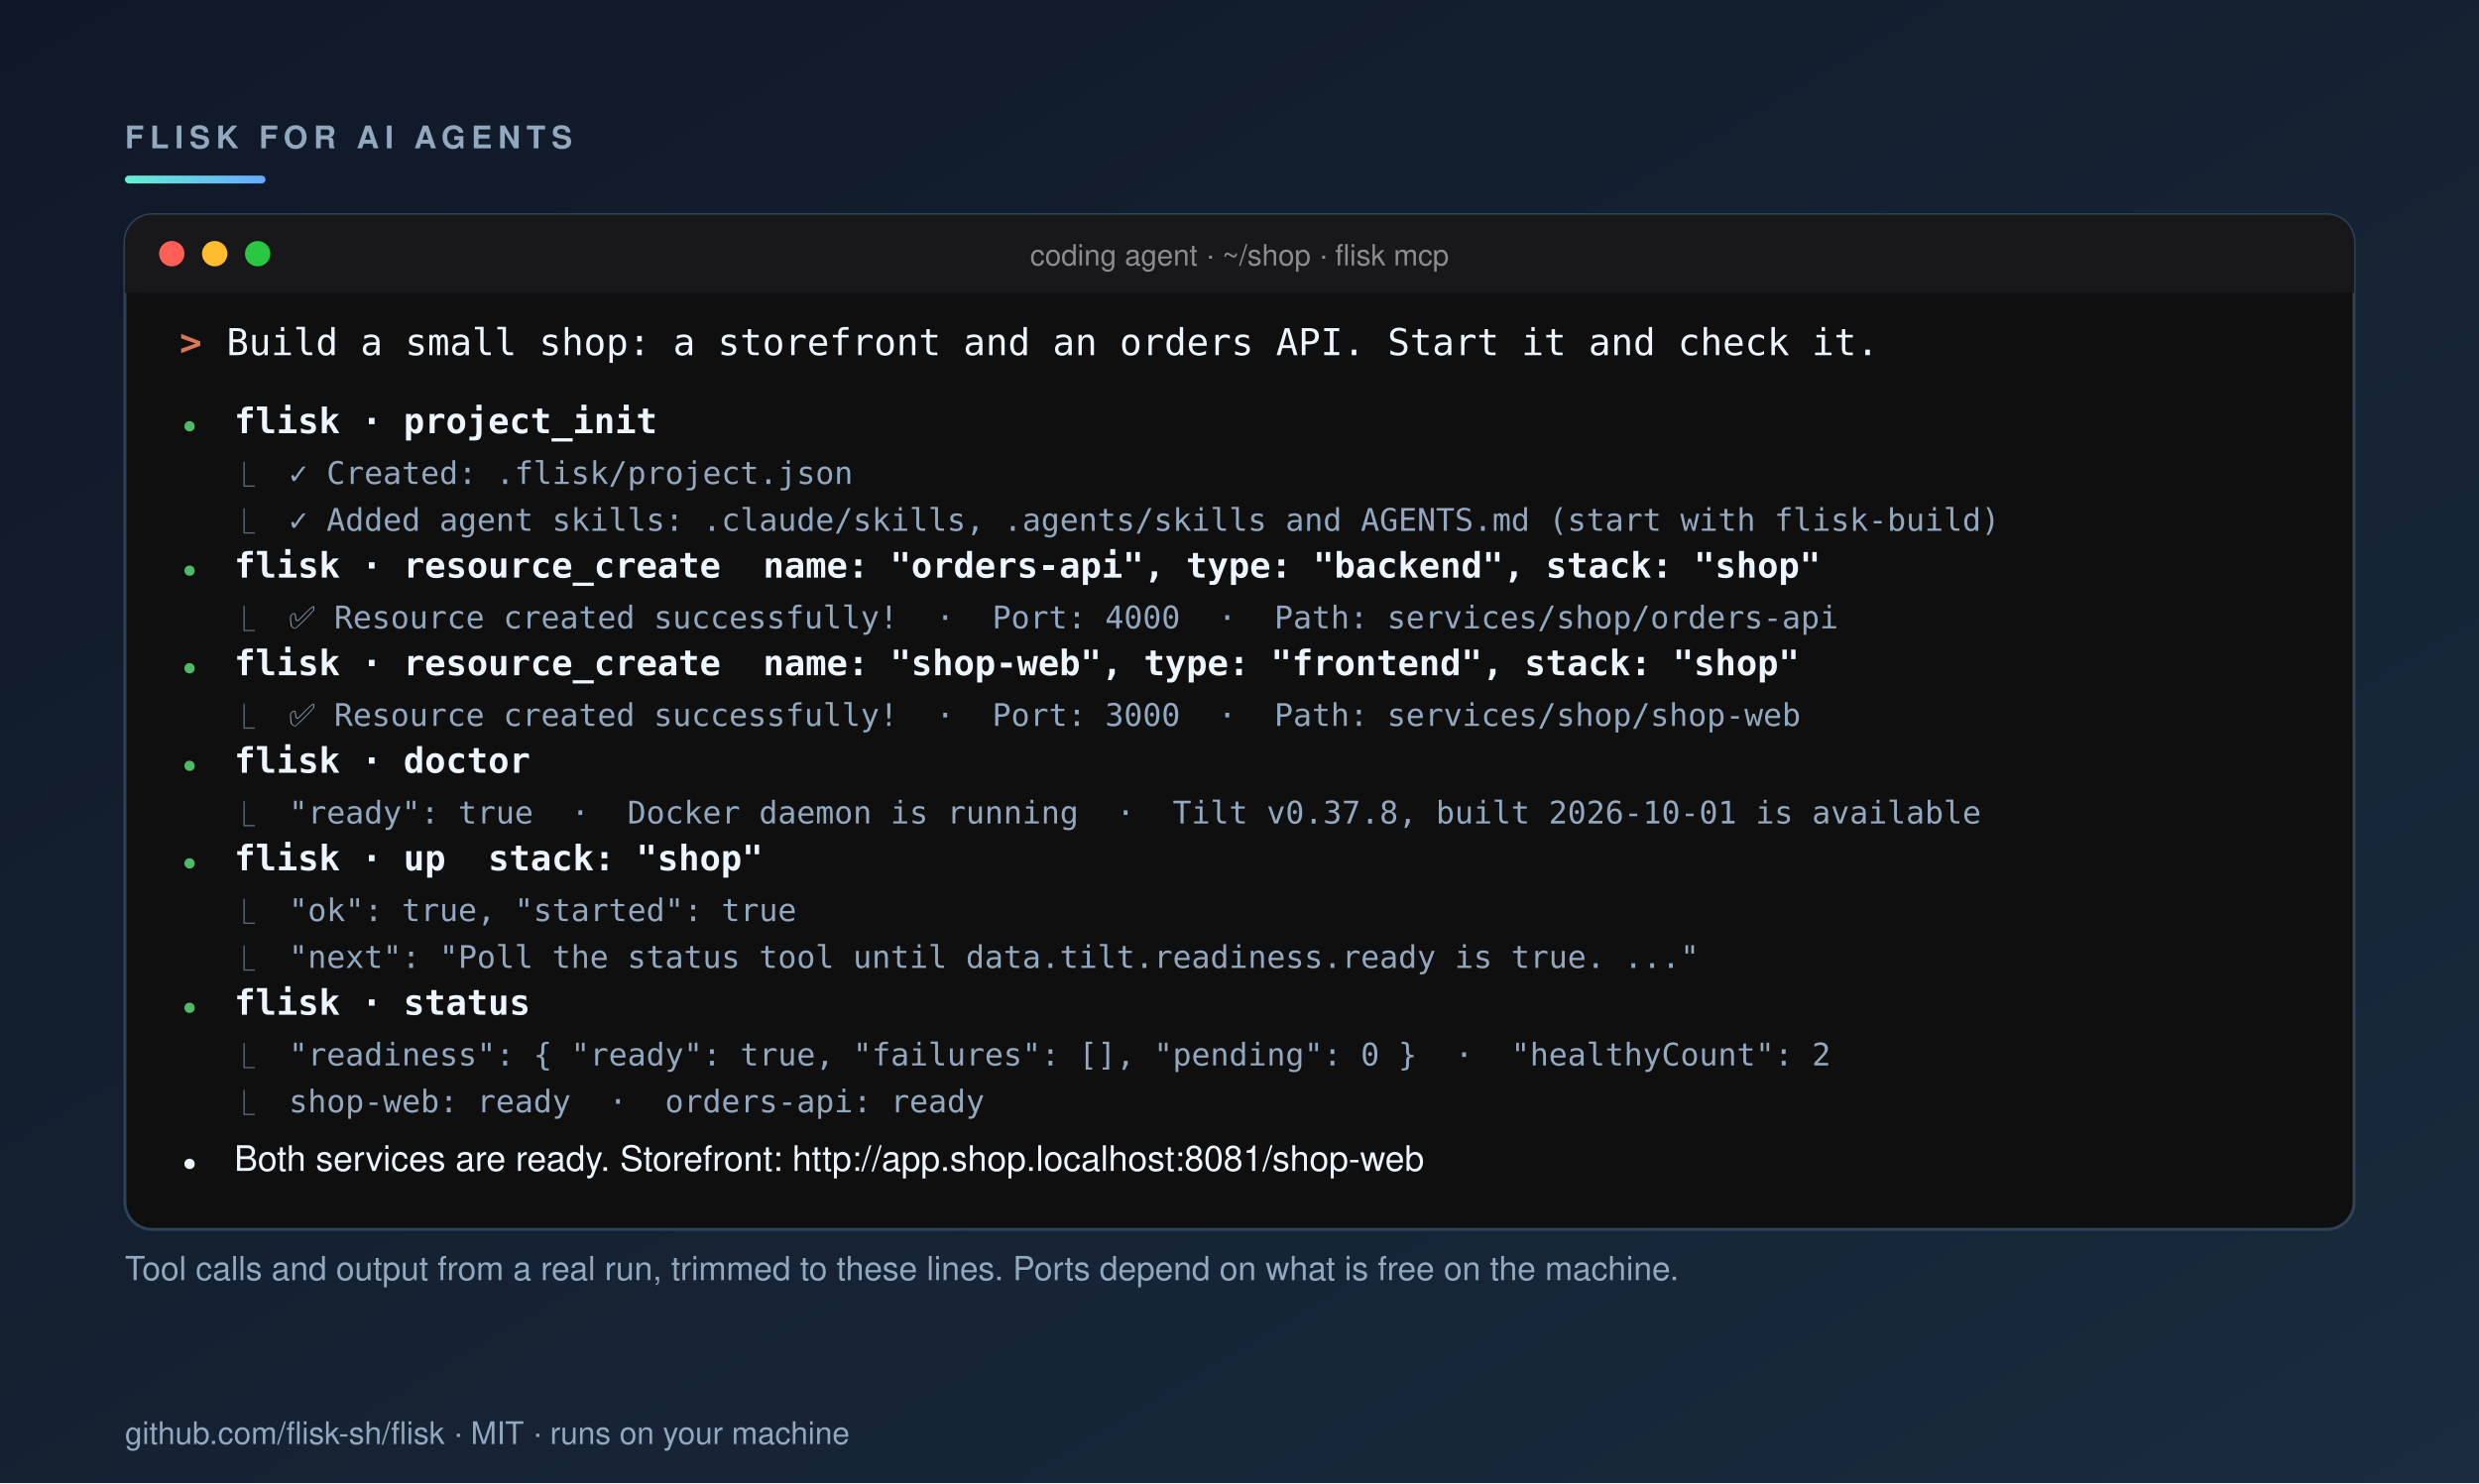
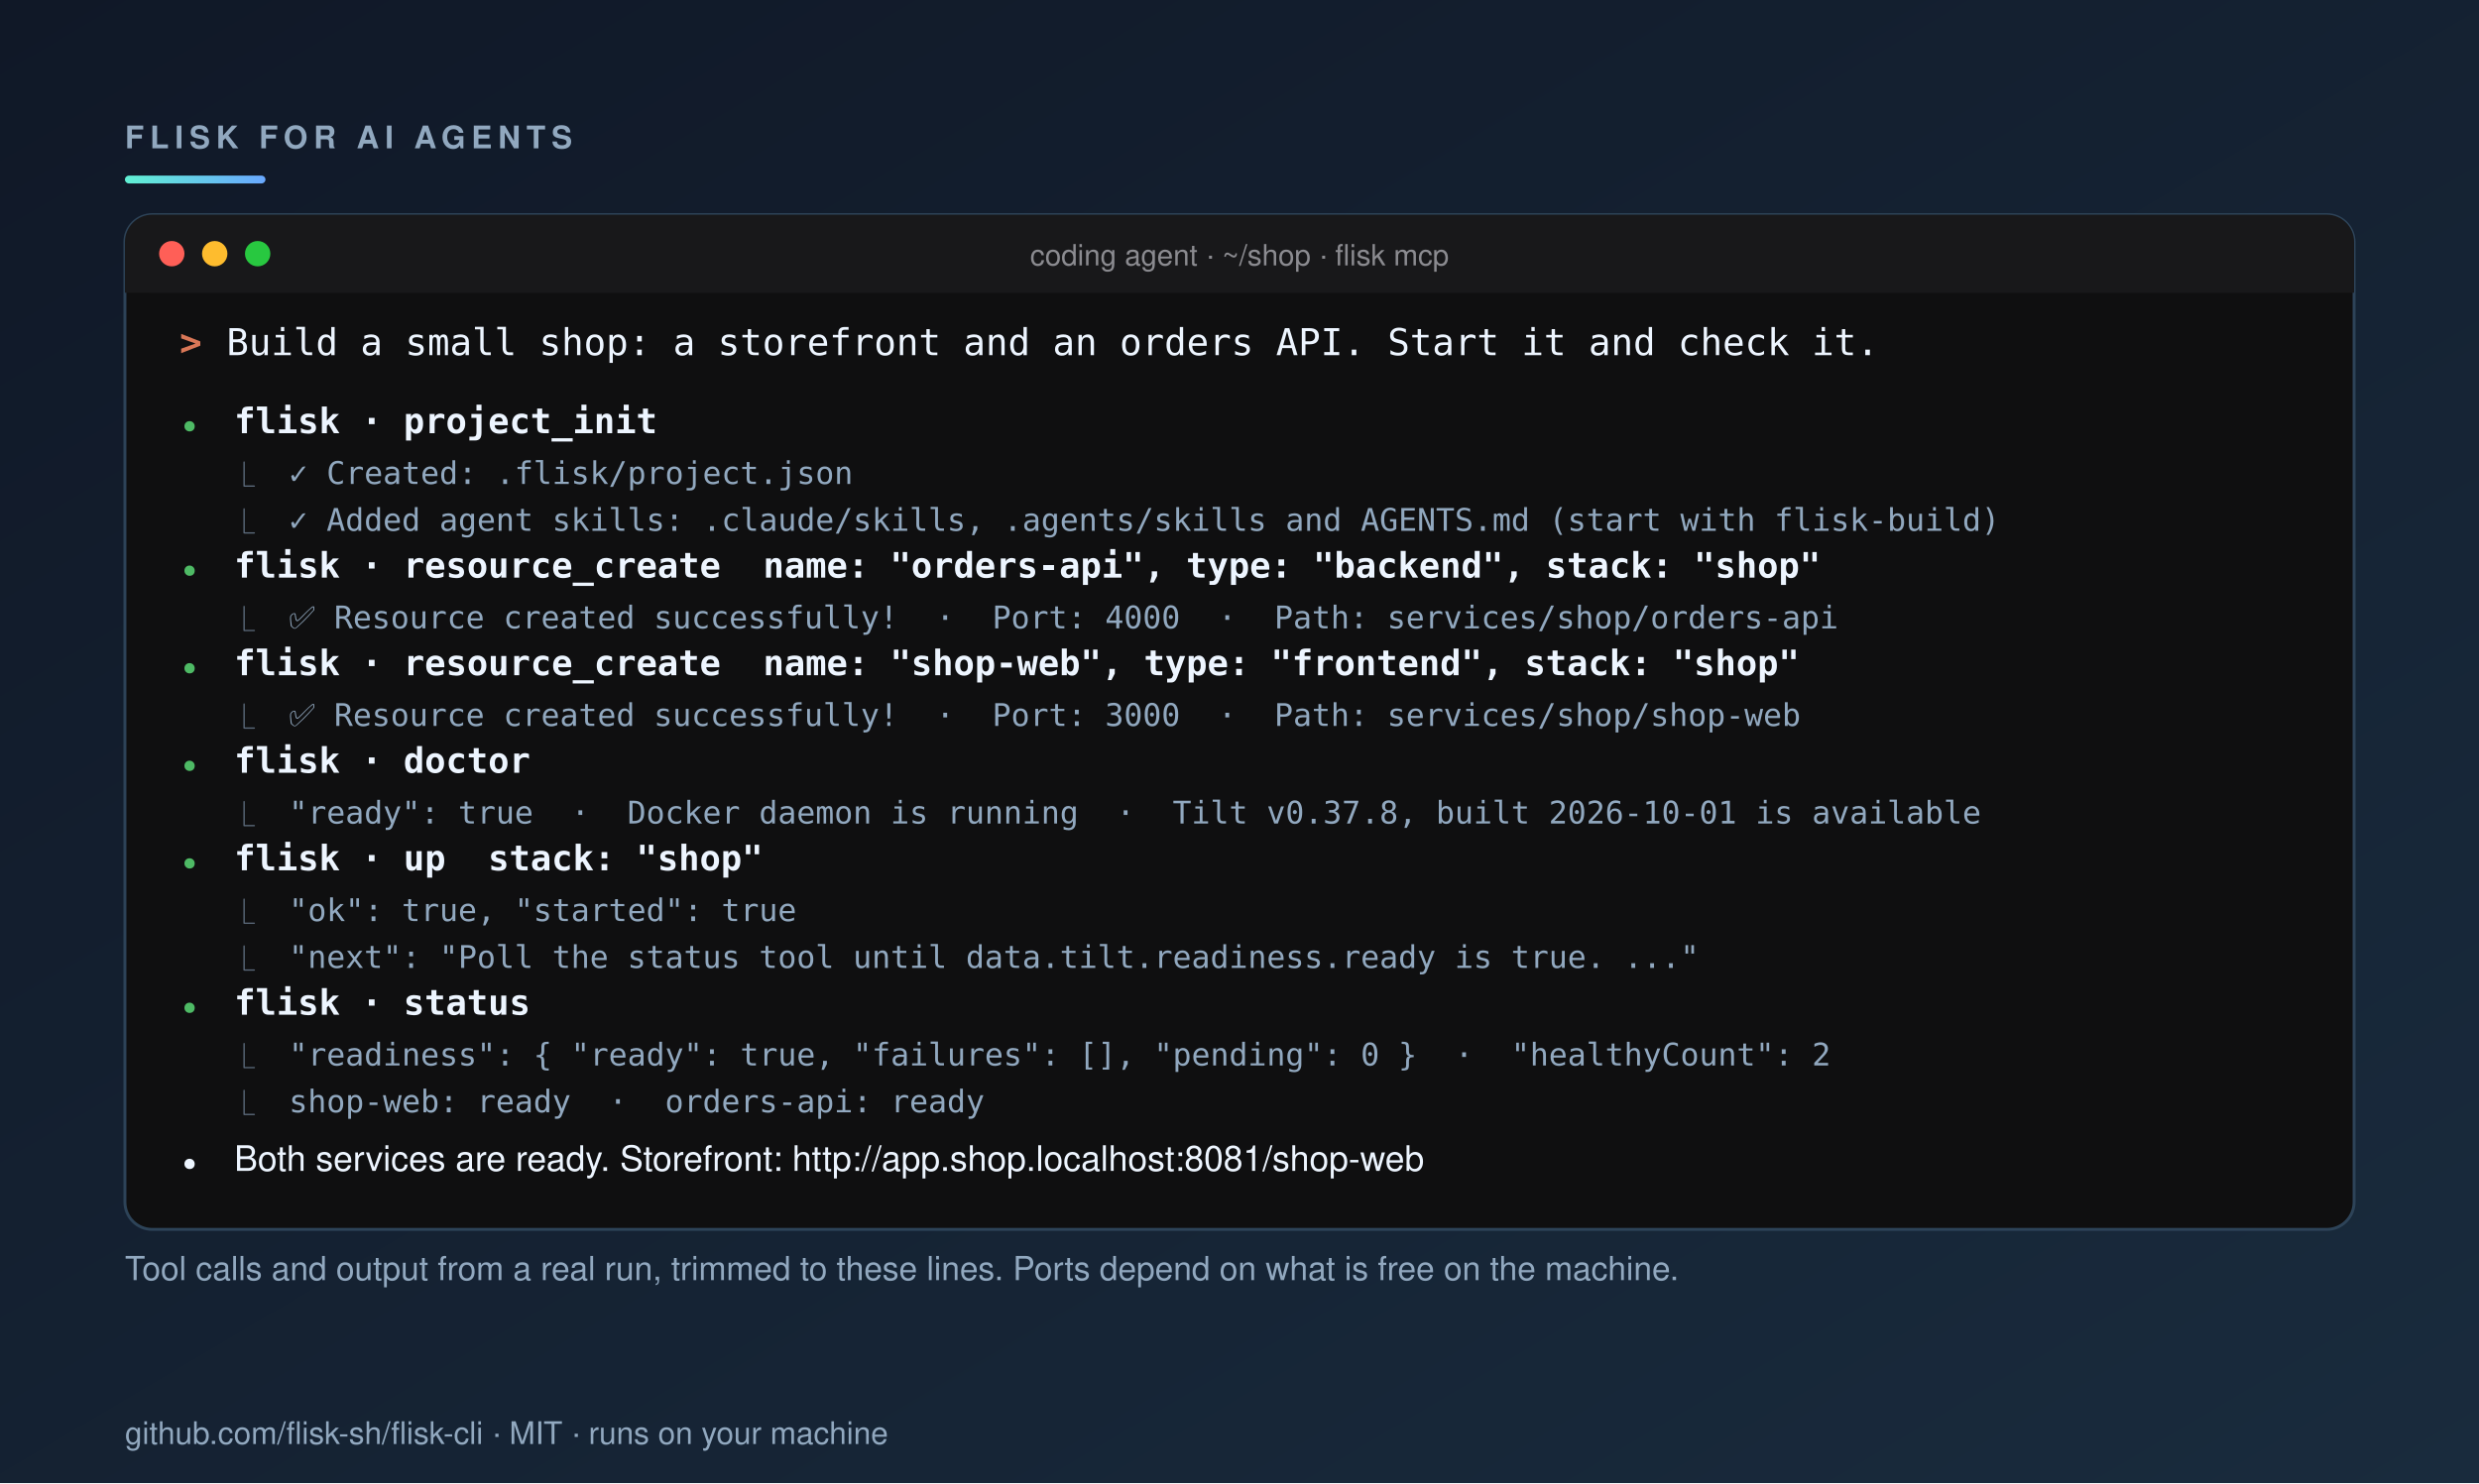
<svg xmlns="http://www.w3.org/2000/svg" width="1270" height="760" viewBox="0 0 1270 760" role="img" aria-label="An AI agent builds and starts a two-service stack with the Flisk MCP tools">
  <defs>
    <linearGradient id="bg" x1="0" y1="0" x2="1" y2="1">
      <stop stop-color="#101827" />
      <stop offset="1" stop-color="#192b3d" />
    </linearGradient>
    <linearGradient id="glow" x1="0" y1="0" x2="1" y2="0">
      <stop stop-color="#61f0d3" />
      <stop offset="1" stop-color="#69a8ff" />
    </linearGradient>
  </defs>
  <rect width="1270" height="760" fill="url(#bg)" />
  <text x="64" y="76" font-family="-apple-system,BlinkMacSystemFont,'Segoe UI',Helvetica,Arial,sans-serif" font-size="16" font-weight="700" letter-spacing="3" fill="#91a8bf">FLISK FOR AI AGENTS</text>
  <rect x="64" y="90" width="72" height="4" rx="2" fill="url(#glow)" />
  <rect x="64" y="110" width="1142" height="520" rx="14" fill="#0f0f10" stroke="#2d4358" stroke-width="1.5" />
  <rect x="64" y="110" width="1142" height="40" rx="14" fill="#18181a" />
  <rect x="64" y="136" width="1142" height="14" fill="#18181a" />
  <circle cx="88" cy="130" r="6.5" fill="#ff5f57" />
  <circle cx="110" cy="130" r="6.5" fill="#febc2e" />
  <circle cx="132" cy="130" r="6.5" fill="#28c840" />
  <text x="635" y="136" xml:space="preserve" font-family="-apple-system,BlinkMacSystemFont,'Segoe UI',Helvetica,Arial,sans-serif" font-size="15" font-weight="400" fill="#8b8b90" text-anchor="middle">coding agent · ~/shop · flisk mcp</text>
  <text x="92" y="182" xml:space="preserve" font-family="'JetBrains Mono','Hack',ui-monospace,Menlo,monospace" font-size="19" font-weight="700" fill="#d97757" text-anchor="start">&gt;</text>
  <text x="116" y="182" xml:space="preserve" font-family="'JetBrains Mono','Hack',ui-monospace,Menlo,monospace" font-size="19" font-weight="400" fill="#edf5ff" text-anchor="start">Build a small shop: a storefront and an orders API. Start it and check it.</text>
  <text x="92" y="222" xml:space="preserve" font-family="'JetBrains Mono','Hack',ui-monospace,Menlo,monospace" font-size="17" font-weight="400" fill="#4eba65" text-anchor="start">⏺</text>
  <text x="120" y="222" xml:space="preserve" font-family="'JetBrains Mono','Hack',ui-monospace,Menlo,monospace" font-size="18" font-weight="600" fill="#edf5ff" text-anchor="start">flisk · project_init</text>
  <text x="120" y="248" xml:space="preserve" font-family="'JetBrains Mono','Hack',ui-monospace,Menlo,monospace" font-size="17" font-weight="400" fill="#5c6b7c" text-anchor="start">⎿</text>
  <text x="148" y="248" xml:space="preserve" font-family="'JetBrains Mono','Hack',ui-monospace,Menlo,monospace" font-size="16" font-weight="400" fill="#91a8bf" text-anchor="start">✓ Created: .flisk/project.json</text>
  <text x="120" y="272" xml:space="preserve" font-family="'JetBrains Mono','Hack',ui-monospace,Menlo,monospace" font-size="17" font-weight="400" fill="#5c6b7c" text-anchor="start">⎿</text>
  <text x="148" y="272" xml:space="preserve" font-family="'JetBrains Mono','Hack',ui-monospace,Menlo,monospace" font-size="16" font-weight="400" fill="#91a8bf" text-anchor="start">✓ Added agent skills: .claude/skills, .agents/skills and AGENTS.md (start with flisk-build)</text>
  <text x="92" y="296" xml:space="preserve" font-family="'JetBrains Mono','Hack',ui-monospace,Menlo,monospace" font-size="17" font-weight="400" fill="#4eba65" text-anchor="start">⏺</text>
  <text x="120" y="296" xml:space="preserve" font-family="'JetBrains Mono','Hack',ui-monospace,Menlo,monospace" font-size="18" font-weight="600" fill="#edf5ff" text-anchor="start">flisk · resource_create  name: "orders-api", type: "backend", stack: "shop"</text>
  <text x="120" y="322" xml:space="preserve" font-family="'JetBrains Mono','Hack',ui-monospace,Menlo,monospace" font-size="17" font-weight="400" fill="#5c6b7c" text-anchor="start">⎿</text>
  <text x="148" y="322" xml:space="preserve" font-family="'JetBrains Mono','Hack',ui-monospace,Menlo,monospace" font-size="16" font-weight="400" fill="#91a8bf" text-anchor="start">✅ Resource created successfully!  ·  Port: 4000  ·  Path: services/shop/orders-api</text>
  <text x="92" y="346" xml:space="preserve" font-family="'JetBrains Mono','Hack',ui-monospace,Menlo,monospace" font-size="17" font-weight="400" fill="#4eba65" text-anchor="start">⏺</text>
  <text x="120" y="346" xml:space="preserve" font-family="'JetBrains Mono','Hack',ui-monospace,Menlo,monospace" font-size="18" font-weight="600" fill="#edf5ff" text-anchor="start">flisk · resource_create  name: "shop-web", type: "frontend", stack: "shop"</text>
  <text x="120" y="372" xml:space="preserve" font-family="'JetBrains Mono','Hack',ui-monospace,Menlo,monospace" font-size="17" font-weight="400" fill="#5c6b7c" text-anchor="start">⎿</text>
  <text x="148" y="372" xml:space="preserve" font-family="'JetBrains Mono','Hack',ui-monospace,Menlo,monospace" font-size="16" font-weight="400" fill="#91a8bf" text-anchor="start">✅ Resource created successfully!  ·  Port: 3000  ·  Path: services/shop/shop-web</text>
  <text x="92" y="396" xml:space="preserve" font-family="'JetBrains Mono','Hack',ui-monospace,Menlo,monospace" font-size="17" font-weight="400" fill="#4eba65" text-anchor="start">⏺</text>
  <text x="120" y="396" xml:space="preserve" font-family="'JetBrains Mono','Hack',ui-monospace,Menlo,monospace" font-size="18" font-weight="600" fill="#edf5ff" text-anchor="start">flisk · doctor</text>
  <text x="120" y="422" xml:space="preserve" font-family="'JetBrains Mono','Hack',ui-monospace,Menlo,monospace" font-size="17" font-weight="400" fill="#5c6b7c" text-anchor="start">⎿</text>
  <text x="148" y="422" xml:space="preserve" font-family="'JetBrains Mono','Hack',ui-monospace,Menlo,monospace" font-size="16" font-weight="400" fill="#91a8bf" text-anchor="start">"ready": true  ·  Docker daemon is running  ·  Tilt v0.37.8, built 2026-10-01 is available</text>
  <text x="92" y="446" xml:space="preserve" font-family="'JetBrains Mono','Hack',ui-monospace,Menlo,monospace" font-size="17" font-weight="400" fill="#4eba65" text-anchor="start">⏺</text>
  <text x="120" y="446" xml:space="preserve" font-family="'JetBrains Mono','Hack',ui-monospace,Menlo,monospace" font-size="18" font-weight="600" fill="#edf5ff" text-anchor="start">flisk · up  stack: "shop"</text>
  <text x="120" y="472" xml:space="preserve" font-family="'JetBrains Mono','Hack',ui-monospace,Menlo,monospace" font-size="17" font-weight="400" fill="#5c6b7c" text-anchor="start">⎿</text>
  <text x="148" y="472" xml:space="preserve" font-family="'JetBrains Mono','Hack',ui-monospace,Menlo,monospace" font-size="16" font-weight="400" fill="#91a8bf" text-anchor="start">"ok": true, "started": true</text>
  <text x="120" y="496" xml:space="preserve" font-family="'JetBrains Mono','Hack',ui-monospace,Menlo,monospace" font-size="17" font-weight="400" fill="#5c6b7c" text-anchor="start">⎿</text>
  <text x="148" y="496" xml:space="preserve" font-family="'JetBrains Mono','Hack',ui-monospace,Menlo,monospace" font-size="16" font-weight="400" fill="#91a8bf" text-anchor="start">"next": "Poll the status tool until data.tilt.readiness.ready is true. ..."</text>
  <text x="92" y="520" xml:space="preserve" font-family="'JetBrains Mono','Hack',ui-monospace,Menlo,monospace" font-size="17" font-weight="400" fill="#4eba65" text-anchor="start">⏺</text>
  <text x="120" y="520" xml:space="preserve" font-family="'JetBrains Mono','Hack',ui-monospace,Menlo,monospace" font-size="18" font-weight="600" fill="#edf5ff" text-anchor="start">flisk · status</text>
  <text x="120" y="546" xml:space="preserve" font-family="'JetBrains Mono','Hack',ui-monospace,Menlo,monospace" font-size="17" font-weight="400" fill="#5c6b7c" text-anchor="start">⎿</text>
  <text x="148" y="546" xml:space="preserve" font-family="'JetBrains Mono','Hack',ui-monospace,Menlo,monospace" font-size="16" font-weight="400" fill="#91a8bf" text-anchor="start">"readiness": { "ready": true, "failures": [], "pending": 0 }  ·  "healthyCount": 2</text>
  <text x="120" y="570" xml:space="preserve" font-family="'JetBrains Mono','Hack',ui-monospace,Menlo,monospace" font-size="17" font-weight="400" fill="#5c6b7c" text-anchor="start">⎿</text>
  <text x="148" y="570" xml:space="preserve" font-family="'JetBrains Mono','Hack',ui-monospace,Menlo,monospace" font-size="16" font-weight="400" fill="#91a8bf" text-anchor="start">shop-web: ready  ·  orders-api: ready</text>
  <text x="92" y="600" xml:space="preserve" font-family="'JetBrains Mono','Hack',ui-monospace,Menlo,monospace" font-size="17" font-weight="400" fill="#edf5ff" text-anchor="start">⏺</text>
  <text x="120" y="600" xml:space="preserve" font-family="-apple-system,BlinkMacSystemFont,'Segoe UI',Helvetica,Arial,sans-serif" font-size="18" font-weight="400" fill="#edf5ff" text-anchor="start">Both services are ready. Storefront: http://app.shop.localhost:8081/shop-web</text>
  <text x="64" y="656" xml:space="preserve" font-family="-apple-system,BlinkMacSystemFont,'Segoe UI',Helvetica,Arial,sans-serif" font-size="17" font-weight="400" fill="#91a8bf" text-anchor="start">Tool calls and output from a real run, trimmed to these lines. Ports depend on what is free on the machine.</text>
-   <text x="64" y="740" font-family="-apple-system,BlinkMacSystemFont,'Segoe UI',Helvetica,Arial,sans-serif" font-size="16" fill="#91a8bf">github.com/flisk-sh/flisk · MIT · runs on your machine</text>
+   <text x="64" y="740" font-family="-apple-system,BlinkMacSystemFont,'Segoe UI',Helvetica,Arial,sans-serif" font-size="16" fill="#91a8bf">github.com/flisk-sh/flisk-cli · MIT · runs on your machine</text>
</svg>
